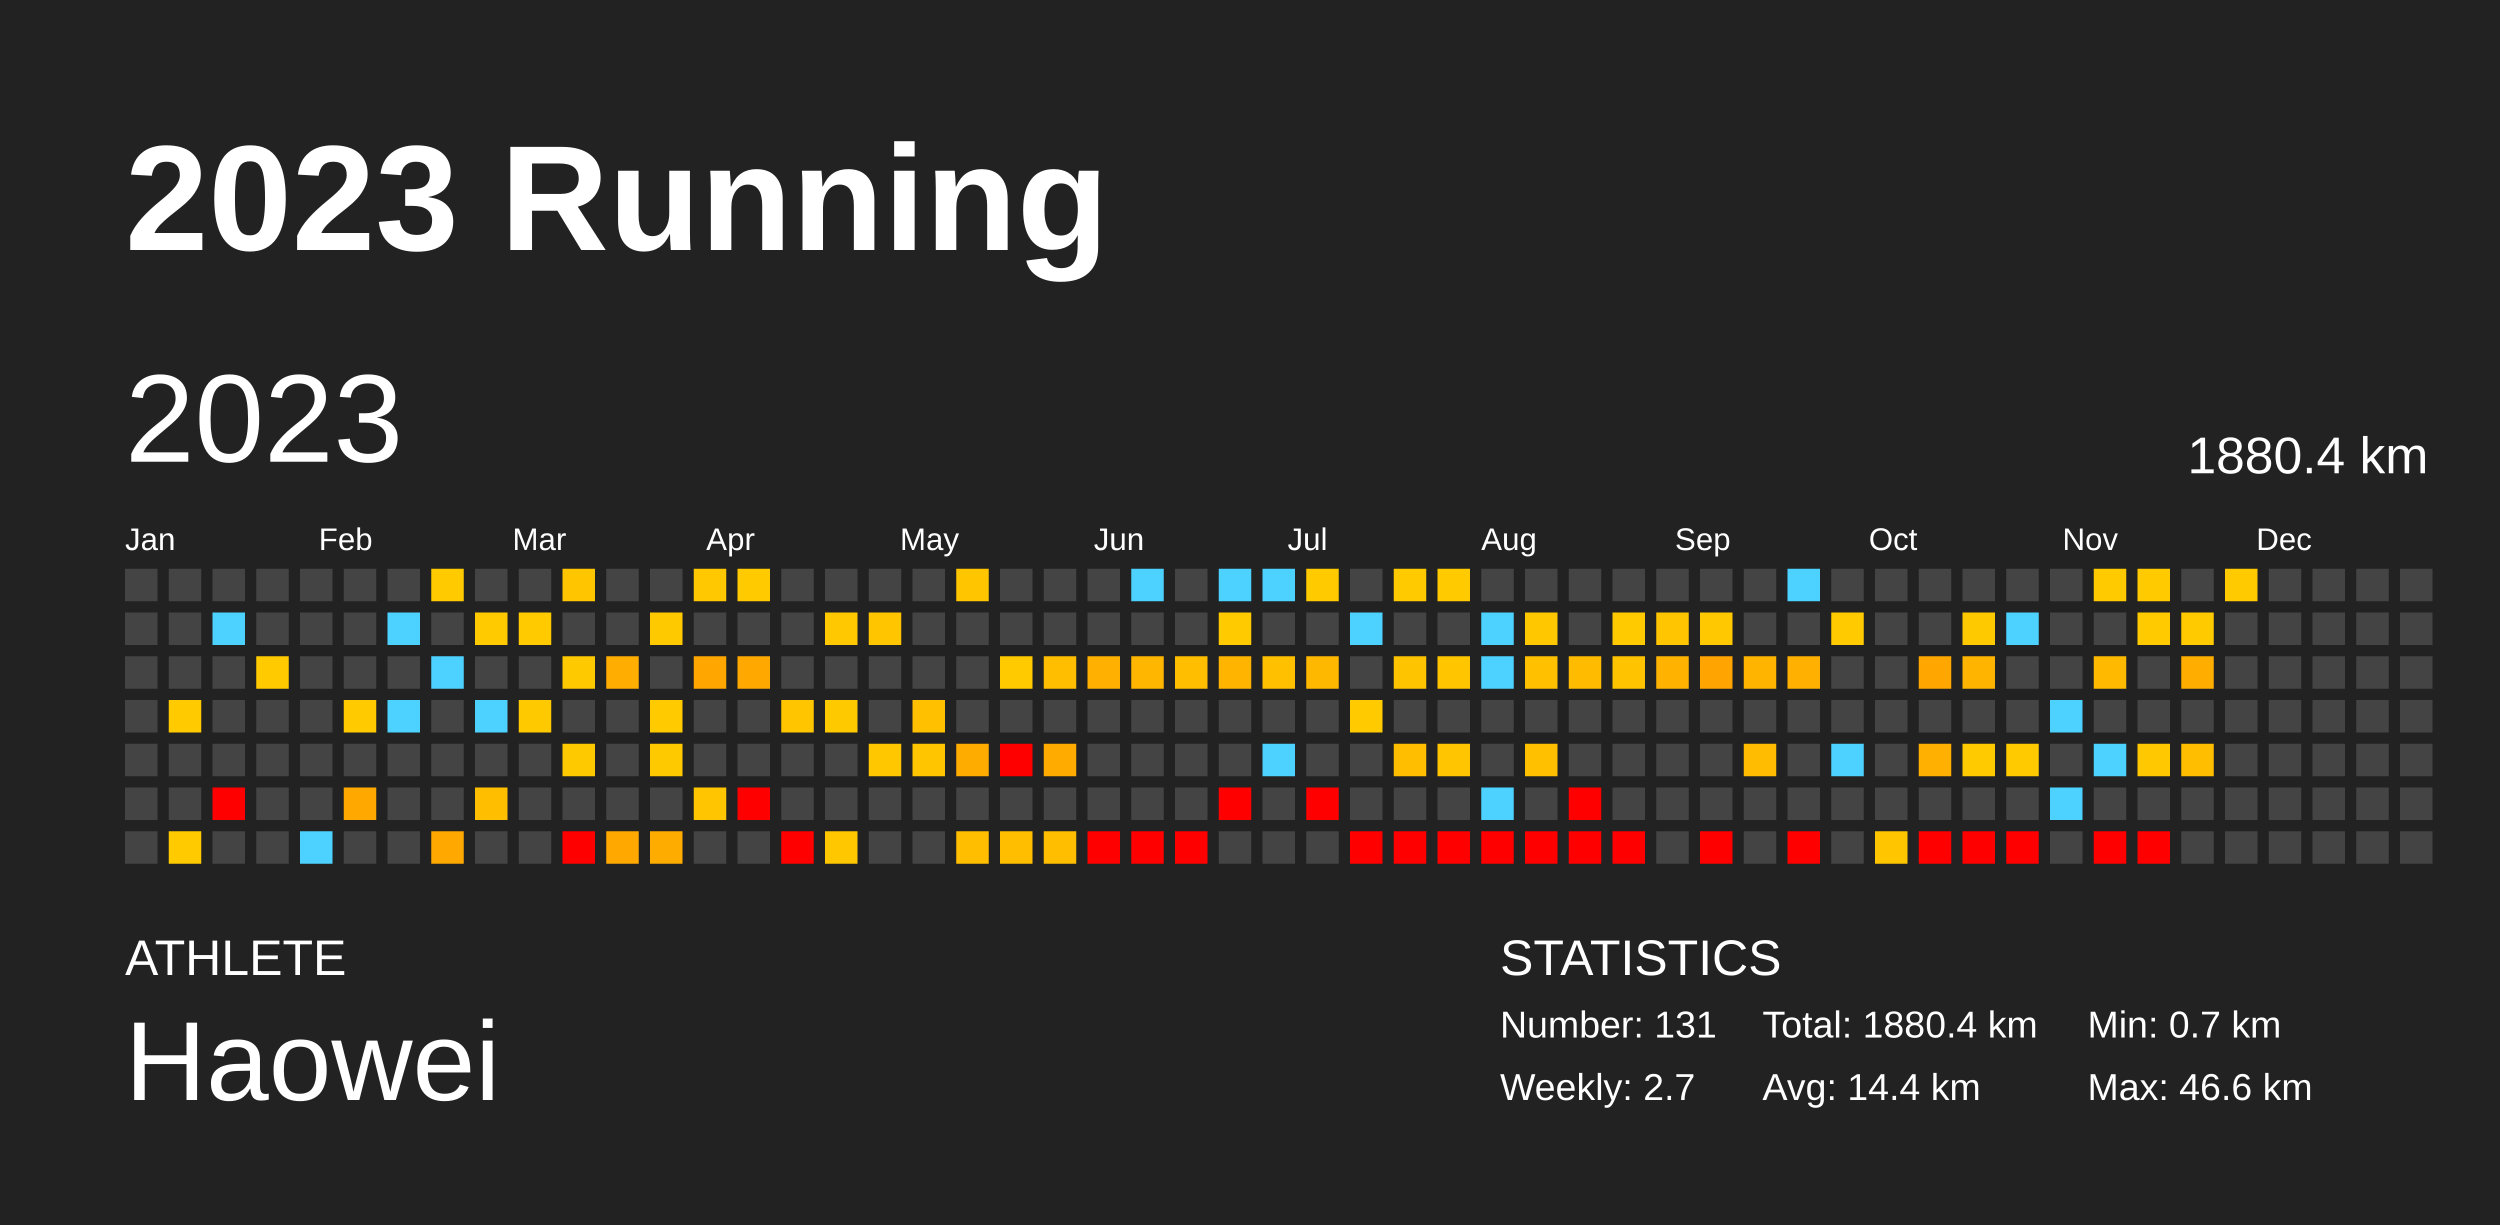
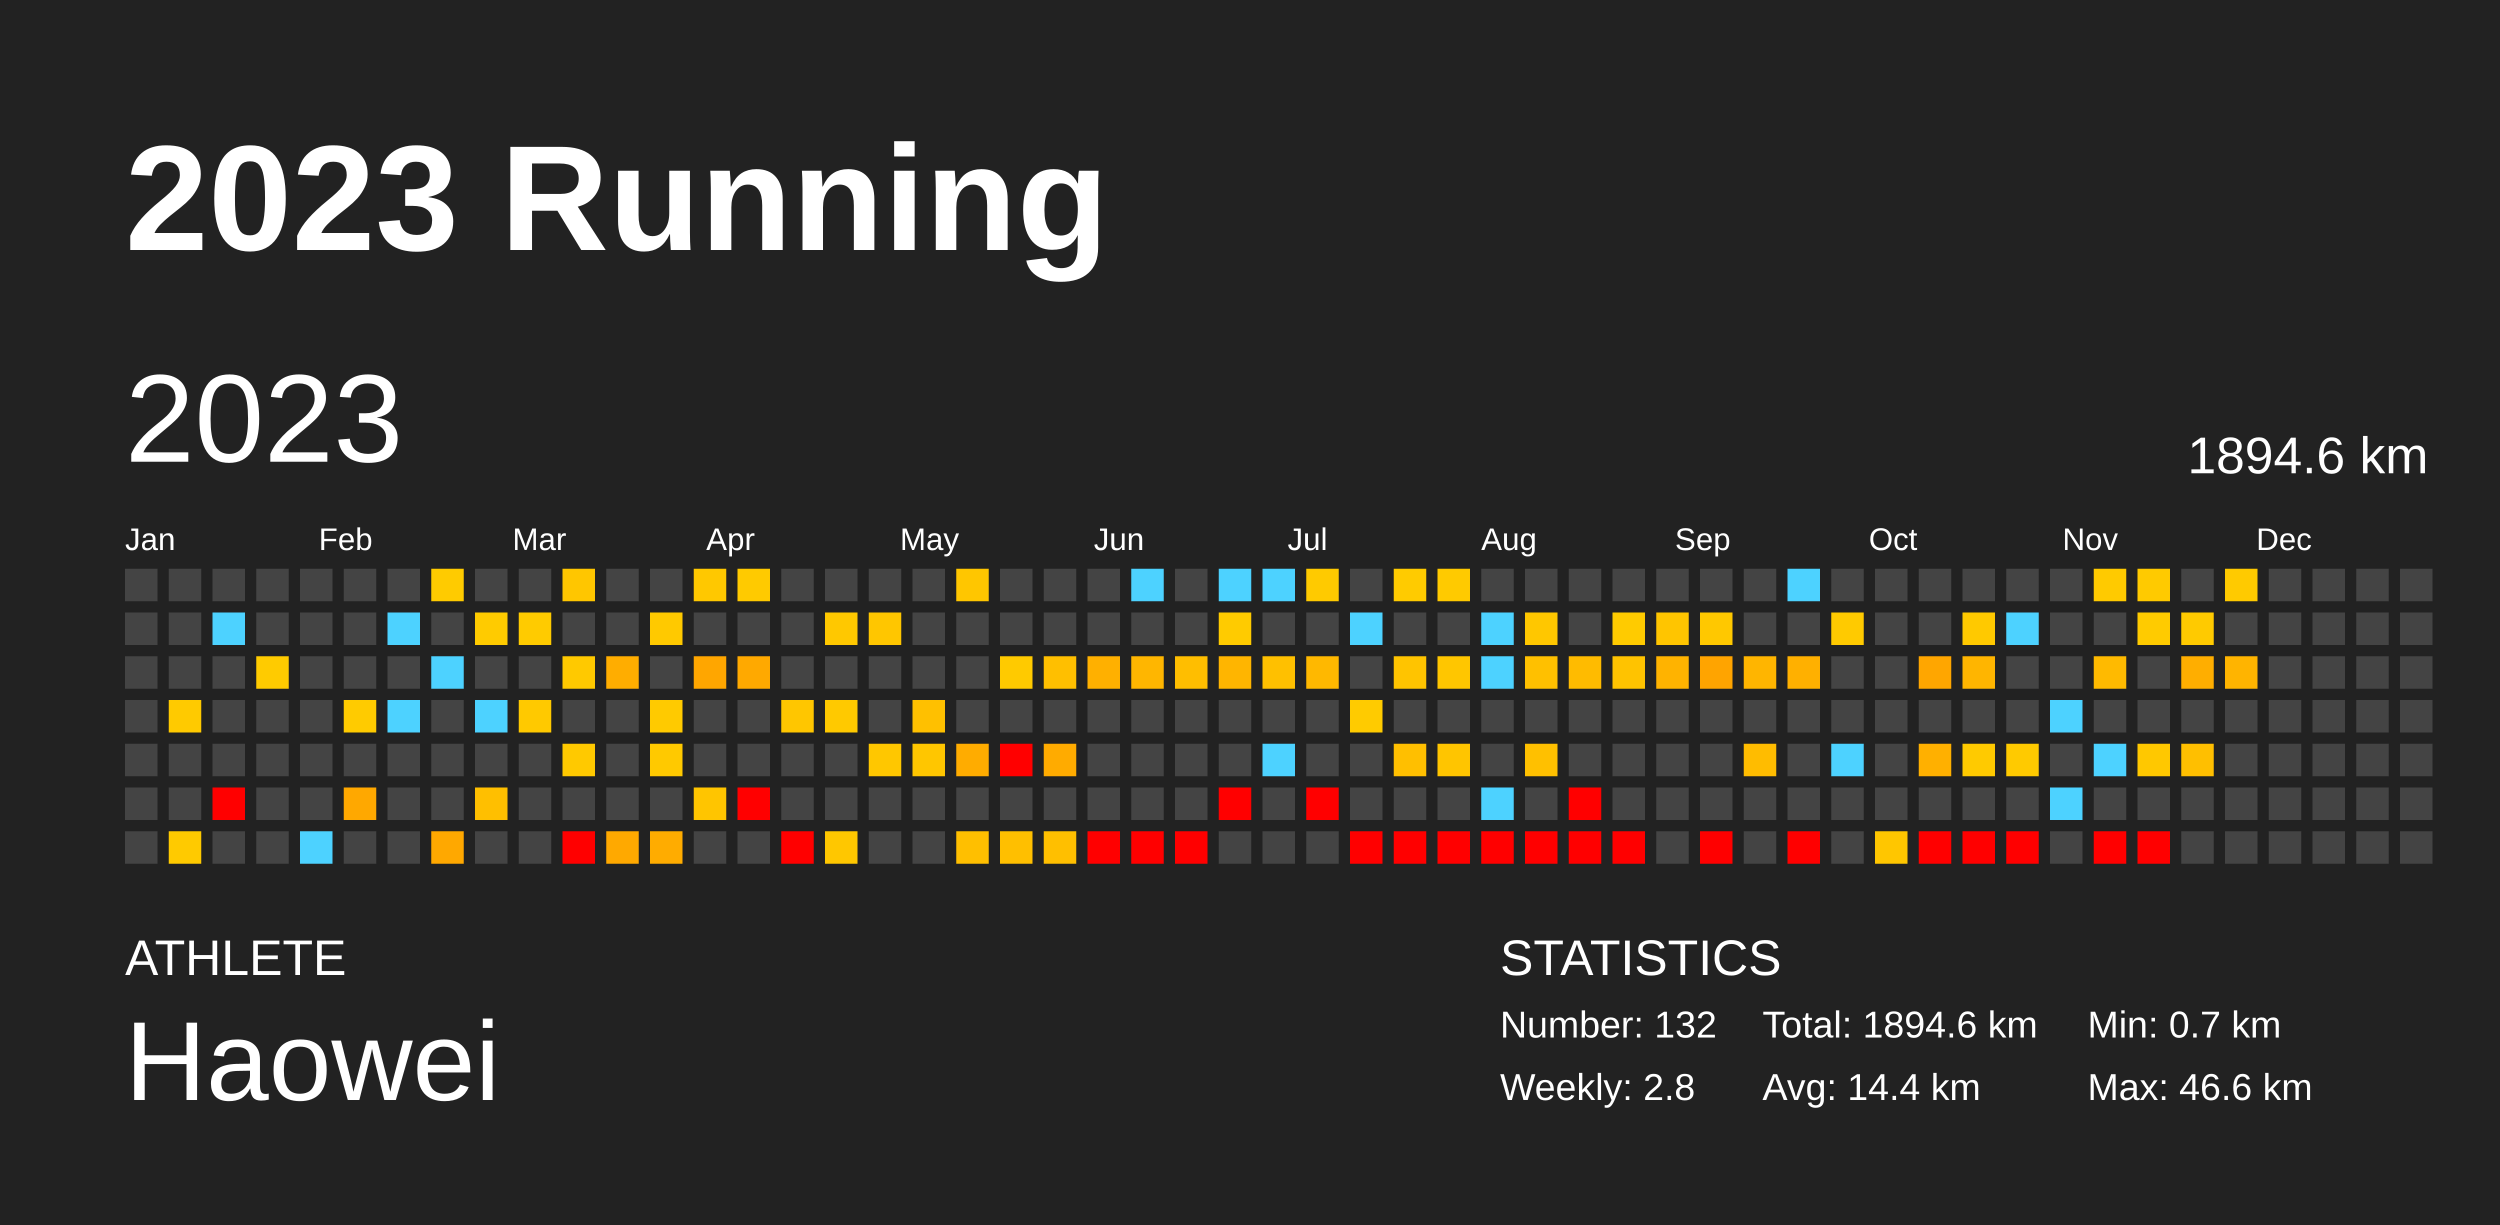
<svg xmlns="http://www.w3.org/2000/svg" baseProfile="full" height="98mm" version="1.1" viewBox="0,0,200,98" width="200mm">
  <defs />
  <rect fill="#222222" height="98" width="200" x="0" y="0" />
  <text fill="#FFFFFF" style="font-size:12px; font-family:Arial; font-weight:bold;" x="10" y="20">2023 Running</text>
  <text fill="#FFFFFF" style="font-size:4px; font-family:Arial" x="10" y="78">ATHLETE</text>
  <text fill="#FFFFFF" style="font-size:9px; font-family:Arial" x="10" y="88">Haowei</text>
  <text fill="#FFFFFF" style="font-size:4px; font-family:Arial" x="120" y="78">STATISTICS</text>
-   <text fill="#FFFFFF" style="font-size:3px; font-family:Arial" x="120" y="83">Number: 131</text>
-   <text fill="#FFFFFF" style="font-size:3px; font-family:Arial" x="120" y="88">Weekly: 2.7</text>
-   <text fill="#FFFFFF" style="font-size:3px; font-family:Arial" x="141" y="83">Total: 1880.4 km</text>
+   <text fill="#FFFFFF" style="font-size:3px; font-family:Arial" x="120" y="83">Number: 132</text>
+   <text fill="#FFFFFF" style="font-size:3px; font-family:Arial" x="120" y="88">Weekly: 2.8</text>
+   <text fill="#FFFFFF" style="font-size:3px; font-family:Arial" x="141" y="83">Total: 1894.6 km</text>
  <text fill="#FFFFFF" style="font-size:3px; font-family:Arial" x="141" y="88">Avg: 14.4 km</text>
  <text fill="#FFFFFF" style="font-size:3px; font-family:Arial" x="167" y="83">Min: 0.7 km</text>
  <text fill="#FFFFFF" style="font-size:3px; font-family:Arial" x="167" y="88">Max: 46.6 km</text>
  <text dominant-baseline="hanging" fill="#FFFFFF" style="font-size:10.0px; font-family:Arial;" x="10" y="30">2023</text>
-   <text dominant-baseline="hanging" fill="#FFFFFF" style="font-size:4.125px; font-family:Arial;" x="175" y="35">1880.4 km</text>
+   <text dominant-baseline="hanging" fill="#FFFFFF" style="font-size:4.125px; font-family:Arial;" x="175" y="35">1894.6 km</text>
  <text fill="#FFFFFF" style="font-size:2.5px; font-family:Arial" x="10.0" y="44">Jan</text>
  <text fill="#FFFFFF" style="font-size:2.5px; font-family:Arial" x="25.5" y="44">Feb</text>
  <text fill="#FFFFFF" style="font-size:2.5px; font-family:Arial" x="41.0" y="44">Mar</text>
  <text fill="#FFFFFF" style="font-size:2.5px; font-family:Arial" x="56.5" y="44">Apr</text>
  <text fill="#FFFFFF" style="font-size:2.5px; font-family:Arial" x="72.0" y="44">May</text>
  <text fill="#FFFFFF" style="font-size:2.5px; font-family:Arial" x="87.5" y="44">Jun</text>
  <text fill="#FFFFFF" style="font-size:2.5px; font-family:Arial" x="103.0" y="44">Jul</text>
  <text fill="#FFFFFF" style="font-size:2.5px; font-family:Arial" x="118.5" y="44">Aug</text>
  <text fill="#FFFFFF" style="font-size:2.5px; font-family:Arial" x="134.0" y="44">Sep</text>
  <text fill="#FFFFFF" style="font-size:2.5px; font-family:Arial" x="149.5" y="44">Oct</text>
  <text fill="#FFFFFF" style="font-size:2.5px; font-family:Arial" x="165.0" y="44">Nov</text>
  <text fill="#FFFFFF" style="font-size:2.5px; font-family:Arial" x="180.5" y="44">Dec</text>
  <rect fill="#444444" height="2.6" width="2.6" x="10.0" y="45.5" />
  <rect fill="#444444" height="2.6" width="2.6" x="10.0" y="49.0" />
  <rect fill="#444444" height="2.6" width="2.6" x="10.0" y="52.5" />
  <rect fill="#444444" height="2.6" width="2.6" x="10.0" y="56.0" />
  <rect fill="#444444" height="2.6" width="2.6" x="10.0" y="59.5" />
  <rect fill="#444444" height="2.6" width="2.6" x="10.0" y="63.0" />
  <rect fill="#444444" height="2.6" width="2.6" x="10.0" y="66.5" />
  <rect fill="#444444" height="2.6" width="2.6" x="13.5" y="45.5" />
  <rect fill="#444444" height="2.6" width="2.6" x="13.5" y="49.0" />
  <rect fill="#444444" height="2.6" width="2.6" x="13.5" y="52.5" />
  <rect fill="#ffca00" height="2.6" width="2.6" x="13.5" y="56.0" />
  <rect fill="#444444" height="2.6" width="2.6" x="13.5" y="59.5" />
  <rect fill="#444444" height="2.6" width="2.6" x="13.5" y="63.0" />
  <rect fill="#ffca00" height="2.6" width="2.6" x="13.5" y="66.5" />
  <rect fill="#444444" height="2.6" width="2.6" x="17.0" y="45.5" />
  <rect fill="#4dd2ff" height="2.6" width="2.6" x="17.0" y="49.0" />
  <rect fill="#444444" height="2.6" width="2.6" x="17.0" y="52.5" />
  <rect fill="#444444" height="2.6" width="2.6" x="17.0" y="56.0" />
  <rect fill="#444444" height="2.6" width="2.6" x="17.0" y="59.5" />
  <rect fill="red" height="2.6" width="2.6" x="17.0" y="63.0" />
  <rect fill="#444444" height="2.6" width="2.6" x="17.0" y="66.5" />
  <rect fill="#444444" height="2.6" width="2.6" x="20.5" y="45.5" />
  <rect fill="#444444" height="2.6" width="2.6" x="20.5" y="49.0" />
  <rect fill="#ffcb00" height="2.6" width="2.6" x="20.5" y="52.5" />
  <rect fill="#444444" height="2.6" width="2.6" x="20.5" y="56.0" />
  <rect fill="#444444" height="2.6" width="2.6" x="20.5" y="59.5" />
  <rect fill="#444444" height="2.6" width="2.6" x="20.5" y="63.0" />
  <rect fill="#444444" height="2.6" width="2.6" x="20.5" y="66.5" />
  <rect fill="#444444" height="2.6" width="2.6" x="24.0" y="45.5" />
  <rect fill="#444444" height="2.6" width="2.6" x="24.0" y="49.0" />
  <rect fill="#444444" height="2.6" width="2.6" x="24.0" y="52.5" />
  <rect fill="#444444" height="2.6" width="2.6" x="24.0" y="56.0" />
  <rect fill="#444444" height="2.6" width="2.6" x="24.0" y="59.5" />
  <rect fill="#444444" height="2.6" width="2.6" x="24.0" y="63.0" />
  <rect fill="#4dd2ff" height="2.6" width="2.6" x="24.0" y="66.5" />
  <rect fill="#444444" height="2.6" width="2.6" x="27.5" y="45.5" />
  <rect fill="#444444" height="2.6" width="2.6" x="27.5" y="49.0" />
  <rect fill="#444444" height="2.6" width="2.6" x="27.5" y="52.5" />
  <rect fill="#ffcb00" height="2.6" width="2.6" x="27.5" y="56.0" />
  <rect fill="#444444" height="2.6" width="2.6" x="27.5" y="59.5" />
  <rect fill="#ffa800" height="2.6" width="2.6" x="27.5" y="63.0" />
  <rect fill="#444444" height="2.6" width="2.6" x="27.5" y="66.5" />
  <rect fill="#444444" height="2.6" width="2.6" x="31.0" y="45.5" />
  <rect fill="#4dd2ff" height="2.6" width="2.6" x="31.0" y="49.0" />
  <rect fill="#444444" height="2.6" width="2.6" x="31.0" y="52.5" />
  <rect fill="#4dd2ff" height="2.6" width="2.6" x="31.0" y="56.0" />
  <rect fill="#444444" height="2.6" width="2.6" x="31.0" y="59.5" />
  <rect fill="#444444" height="2.6" width="2.6" x="31.0" y="63.0" />
  <rect fill="#444444" height="2.6" width="2.6" x="31.0" y="66.5" />
  <rect fill="#ffcb00" height="2.6" width="2.6" x="34.5" y="45.5" />
  <rect fill="#444444" height="2.6" width="2.6" x="34.5" y="49.0" />
  <rect fill="#4dd2ff" height="2.6" width="2.6" x="34.5" y="52.5" />
  <rect fill="#444444" height="2.6" width="2.6" x="34.5" y="56.0" />
  <rect fill="#444444" height="2.6" width="2.6" x="34.5" y="59.5" />
  <rect fill="#444444" height="2.6" width="2.6" x="34.5" y="63.0" />
  <rect fill="#ffa800" height="2.6" width="2.6" x="34.5" y="66.5" />
  <rect fill="#444444" height="2.6" width="2.6" x="38.0" y="45.5" />
  <rect fill="#ffcb00" height="2.6" width="2.6" x="38.0" y="49.0" />
  <rect fill="#444444" height="2.6" width="2.6" x="38.0" y="52.5" />
  <rect fill="#4dd2ff" height="2.6" width="2.6" x="38.0" y="56.0" />
  <rect fill="#444444" height="2.6" width="2.6" x="38.0" y="59.5" />
  <rect fill="#ffbf00" height="2.6" width="2.6" x="38.0" y="63.0" />
  <rect fill="#444444" height="2.6" width="2.6" x="38.0" y="66.5" />
  <rect fill="#444444" height="2.6" width="2.6" x="41.5" y="45.5" />
  <rect fill="#ffcb00" height="2.6" width="2.6" x="41.5" y="49.0" />
  <rect fill="#444444" height="2.6" width="2.6" x="41.5" y="52.5" />
  <rect fill="#ffc900" height="2.6" width="2.6" x="41.5" y="56.0" />
  <rect fill="#444444" height="2.6" width="2.6" x="41.5" y="59.5" />
  <rect fill="#444444" height="2.6" width="2.6" x="41.5" y="63.0" />
  <rect fill="#444444" height="2.6" width="2.6" x="41.5" y="66.5" />
  <rect fill="#ffc600" height="2.6" width="2.6" x="45.0" y="45.5" />
  <rect fill="#444444" height="2.6" width="2.6" x="45.0" y="49.0" />
  <rect fill="#ffc900" height="2.6" width="2.6" x="45.0" y="52.5" />
  <rect fill="#444444" height="2.6" width="2.6" x="45.0" y="56.0" />
  <rect fill="#ffc900" height="2.6" width="2.6" x="45.0" y="59.5" />
  <rect fill="#444444" height="2.6" width="2.6" x="45.0" y="63.0" />
  <rect fill="red" height="2.6" width="2.6" x="45.0" y="66.5" />
  <rect fill="#444444" height="2.6" width="2.6" x="48.5" y="45.5" />
  <rect fill="#444444" height="2.6" width="2.6" x="48.5" y="49.0" />
  <rect fill="#ffad00" height="2.6" width="2.6" x="48.5" y="52.5" />
  <rect fill="#444444" height="2.6" width="2.6" x="48.5" y="56.0" />
  <rect fill="#444444" height="2.6" width="2.6" x="48.5" y="59.5" />
  <rect fill="#444444" height="2.6" width="2.6" x="48.5" y="63.0" />
  <rect fill="#ffa900" height="2.6" width="2.6" x="48.5" y="66.5" />
  <rect fill="#444444" height="2.6" width="2.6" x="52.0" y="45.5" />
  <rect fill="#ffc900" height="2.6" width="2.6" x="52.0" y="49.0" />
  <rect fill="#444444" height="2.6" width="2.6" x="52.0" y="52.5" />
  <rect fill="#ffca00" height="2.6" width="2.6" x="52.0" y="56.0" />
  <rect fill="#ffc900" height="2.6" width="2.6" x="52.0" y="59.5" />
  <rect fill="#444444" height="2.6" width="2.6" x="52.0" y="63.0" />
  <rect fill="#ffac00" height="2.6" width="2.6" x="52.0" y="66.5" />
  <rect fill="#ffc800" height="2.6" width="2.6" x="55.5" y="45.5" />
  <rect fill="#444444" height="2.6" width="2.6" x="55.5" y="49.0" />
  <rect fill="#ffa600" height="2.6" width="2.6" x="55.5" y="52.5" />
  <rect fill="#444444" height="2.6" width="2.6" x="55.5" y="56.0" />
  <rect fill="#444444" height="2.6" width="2.6" x="55.5" y="59.5" />
  <rect fill="#ffc500" height="2.6" width="2.6" x="55.5" y="63.0" />
  <rect fill="#444444" height="2.6" width="2.6" x="55.5" y="66.5" />
  <rect fill="#ffca00" height="2.6" width="2.6" x="59.0" y="45.5" />
  <rect fill="#444444" height="2.6" width="2.6" x="59.0" y="49.0" />
  <rect fill="#ffa900" height="2.6" width="2.6" x="59.0" y="52.5" />
  <rect fill="#444444" height="2.6" width="2.6" x="59.0" y="56.0" />
  <rect fill="#444444" height="2.6" width="2.6" x="59.0" y="59.5" />
  <rect fill="red" height="2.6" width="2.6" x="59.0" y="63.0" />
  <rect fill="#444444" height="2.6" width="2.6" x="59.0" y="66.5" />
  <rect fill="#444444" height="2.6" width="2.6" x="62.5" y="45.5" />
  <rect fill="#444444" height="2.6" width="2.6" x="62.5" y="49.0" />
  <rect fill="#444444" height="2.6" width="2.6" x="62.5" y="52.5" />
  <rect fill="#ffc600" height="2.6" width="2.6" x="62.5" y="56.0" />
  <rect fill="#444444" height="2.6" width="2.6" x="62.5" y="59.5" />
  <rect fill="#444444" height="2.6" width="2.6" x="62.5" y="63.0" />
  <rect fill="red" height="2.6" width="2.6" x="62.5" y="66.5" />
  <rect fill="#444444" height="2.6" width="2.6" x="66.0" y="45.5" />
  <rect fill="#ffc800" height="2.6" width="2.6" x="66.0" y="49.0" />
  <rect fill="#444444" height="2.6" width="2.6" x="66.0" y="52.5" />
  <rect fill="#ffc900" height="2.6" width="2.6" x="66.0" y="56.0" />
  <rect fill="#444444" height="2.6" width="2.6" x="66.0" y="59.5" />
  <rect fill="#444444" height="2.6" width="2.6" x="66.0" y="63.0" />
  <rect fill="#ffc700" height="2.6" width="2.6" x="66.0" y="66.5" />
  <rect fill="#444444" height="2.6" width="2.6" x="69.5" y="45.5" />
  <rect fill="#ffc600" height="2.6" width="2.6" x="69.5" y="49.0" />
  <rect fill="#444444" height="2.6" width="2.6" x="69.5" y="52.5" />
  <rect fill="#444444" height="2.6" width="2.6" x="69.5" y="56.0" />
  <rect fill="#ffc700" height="2.6" width="2.6" x="69.5" y="59.5" />
  <rect fill="#444444" height="2.6" width="2.6" x="69.5" y="63.0" />
  <rect fill="#444444" height="2.6" width="2.6" x="69.5" y="66.5" />
  <rect fill="#444444" height="2.6" width="2.6" x="73.0" y="45.5" />
  <rect fill="#444444" height="2.6" width="2.6" x="73.0" y="49.0" />
  <rect fill="#444444" height="2.6" width="2.6" x="73.0" y="52.5" />
  <rect fill="#ffc000" height="2.6" width="2.6" x="73.0" y="56.0" />
  <rect fill="#ffc600" height="2.6" width="2.6" x="73.0" y="59.5" />
  <rect fill="#444444" height="2.6" width="2.6" x="73.0" y="63.0" />
  <rect fill="#444444" height="2.6" width="2.6" x="73.0" y="66.5" />
  <rect fill="#ffc600" height="2.6" width="2.6" x="76.5" y="45.5" />
  <rect fill="#444444" height="2.6" width="2.6" x="76.5" y="49.0" />
  <rect fill="#444444" height="2.6" width="2.6" x="76.5" y="52.5" />
  <rect fill="#444444" height="2.6" width="2.6" x="76.5" y="56.0" />
  <rect fill="#ffac00" height="2.6" width="2.6" x="76.5" y="59.5" />
  <rect fill="#444444" height="2.6" width="2.6" x="76.5" y="63.0" />
  <rect fill="#ffbf00" height="2.6" width="2.6" x="76.5" y="66.5" />
  <rect fill="#444444" height="2.6" width="2.6" x="80.0" y="45.5" />
  <rect fill="#444444" height="2.6" width="2.6" x="80.0" y="49.0" />
  <rect fill="#ffca00" height="2.6" width="2.6" x="80.0" y="52.5" />
  <rect fill="#444444" height="2.6" width="2.6" x="80.0" y="56.0" />
  <rect fill="red" height="2.6" width="2.6" x="80.0" y="59.5" />
  <rect fill="#444444" height="2.6" width="2.6" x="80.0" y="63.0" />
  <rect fill="#ffbf00" height="2.6" width="2.6" x="80.0" y="66.5" />
  <rect fill="#444444" height="2.6" width="2.6" x="83.5" y="45.5" />
  <rect fill="#444444" height="2.6" width="2.6" x="83.5" y="49.0" />
  <rect fill="#ffbf00" height="2.6" width="2.6" x="83.5" y="52.5" />
  <rect fill="#444444" height="2.6" width="2.6" x="83.5" y="56.0" />
  <rect fill="#ffab00" height="2.6" width="2.6" x="83.5" y="59.5" />
  <rect fill="#444444" height="2.6" width="2.6" x="83.5" y="63.0" />
  <rect fill="#ffbf00" height="2.6" width="2.6" x="83.5" y="66.5" />
  <rect fill="#444444" height="2.6" width="2.6" x="87.0" y="45.5" />
  <rect fill="#444444" height="2.6" width="2.6" x="87.0" y="49.0" />
  <rect fill="#ffb000" height="2.6" width="2.6" x="87.0" y="52.5" />
  <rect fill="#444444" height="2.6" width="2.6" x="87.0" y="56.0" />
  <rect fill="#444444" height="2.6" width="2.6" x="87.0" y="59.5" />
  <rect fill="#444444" height="2.6" width="2.6" x="87.0" y="63.0" />
  <rect fill="red" height="2.6" width="2.6" x="87.0" y="66.5" />
  <rect fill="#4dd2ff" height="2.6" width="2.6" x="90.5" y="45.5" />
  <rect fill="#444444" height="2.6" width="2.6" x="90.5" y="49.0" />
  <rect fill="#ffb600" height="2.6" width="2.6" x="90.5" y="52.5" />
  <rect fill="#444444" height="2.6" width="2.6" x="90.5" y="56.0" />
  <rect fill="#444444" height="2.6" width="2.6" x="90.5" y="59.5" />
  <rect fill="#444444" height="2.6" width="2.6" x="90.5" y="63.0" />
  <rect fill="red" height="2.6" width="2.6" x="90.5" y="66.5" />
  <rect fill="#444444" height="2.6" width="2.6" x="94.0" y="45.5" />
  <rect fill="#444444" height="2.6" width="2.6" x="94.0" y="49.0" />
  <rect fill="#ffbe00" height="2.6" width="2.6" x="94.0" y="52.5" />
  <rect fill="#444444" height="2.6" width="2.6" x="94.0" y="56.0" />
  <rect fill="#444444" height="2.6" width="2.6" x="94.0" y="59.5" />
  <rect fill="#444444" height="2.6" width="2.6" x="94.0" y="63.0" />
  <rect fill="red" height="2.6" width="2.6" x="94.0" y="66.5" />
  <rect fill="#4dd2ff" height="2.6" width="2.6" x="97.5" y="45.5" />
  <rect fill="#ffcb00" height="2.6" width="2.6" x="97.5" y="49.0" />
  <rect fill="#ffb500" height="2.6" width="2.6" x="97.5" y="52.5" />
  <rect fill="#444444" height="2.6" width="2.6" x="97.5" y="56.0" />
  <rect fill="#444444" height="2.6" width="2.6" x="97.5" y="59.5" />
  <rect fill="red" height="2.6" width="2.6" x="97.5" y="63.0" />
  <rect fill="#444444" height="2.6" width="2.6" x="97.5" y="66.5" />
  <rect fill="#4dd2ff" height="2.6" width="2.6" x="101.0" y="45.5" />
  <rect fill="#444444" height="2.6" width="2.6" x="101.0" y="49.0" />
  <rect fill="#ffc000" height="2.6" width="2.6" x="101.0" y="52.5" />
  <rect fill="#444444" height="2.6" width="2.6" x="101.0" y="56.0" />
  <rect fill="#4dd2ff" height="2.6" width="2.6" x="101.0" y="59.5" />
  <rect fill="#444444" height="2.6" width="2.6" x="101.0" y="63.0" />
  <rect fill="#444444" height="2.6" width="2.6" x="101.0" y="66.5" />
  <rect fill="#ffca00" height="2.6" width="2.6" x="104.5" y="45.5" />
  <rect fill="#444444" height="2.6" width="2.6" x="104.5" y="49.0" />
  <rect fill="#ffb800" height="2.6" width="2.6" x="104.5" y="52.5" />
  <rect fill="#444444" height="2.6" width="2.6" x="104.5" y="56.0" />
  <rect fill="#444444" height="2.6" width="2.6" x="104.5" y="59.5" />
  <rect fill="red" height="2.6" width="2.6" x="104.5" y="63.0" />
  <rect fill="#444444" height="2.6" width="2.6" x="104.5" y="66.5" />
  <rect fill="#444444" height="2.6" width="2.6" x="108.0" y="45.5" />
  <rect fill="#4dd2ff" height="2.6" width="2.6" x="108.0" y="49.0" />
  <rect fill="#444444" height="2.6" width="2.6" x="108.0" y="52.5" />
  <rect fill="#ffcb00" height="2.6" width="2.6" x="108.0" y="56.0" />
  <rect fill="#444444" height="2.6" width="2.6" x="108.0" y="59.5" />
  <rect fill="#444444" height="2.6" width="2.6" x="108.0" y="63.0" />
  <rect fill="red" height="2.6" width="2.6" x="108.0" y="66.5" />
  <rect fill="#ffcb00" height="2.6" width="2.6" x="111.5" y="45.5" />
  <rect fill="#444444" height="2.6" width="2.6" x="111.5" y="49.0" />
  <rect fill="#ffc400" height="2.6" width="2.6" x="111.5" y="52.5" />
  <rect fill="#444444" height="2.6" width="2.6" x="111.5" y="56.0" />
  <rect fill="#ffbf00" height="2.6" width="2.6" x="111.5" y="59.5" />
  <rect fill="#444444" height="2.6" width="2.6" x="111.5" y="63.0" />
  <rect fill="red" height="2.6" width="2.6" x="111.5" y="66.5" />
  <rect fill="#ffca00" height="2.6" width="2.6" x="115.0" y="45.5" />
  <rect fill="#444444" height="2.6" width="2.6" x="115.0" y="49.0" />
  <rect fill="#ffc600" height="2.6" width="2.6" x="115.0" y="52.5" />
  <rect fill="#444444" height="2.6" width="2.6" x="115.0" y="56.0" />
  <rect fill="#ffc500" height="2.6" width="2.6" x="115.0" y="59.5" />
  <rect fill="#444444" height="2.6" width="2.6" x="115.0" y="63.0" />
  <rect fill="red" height="2.6" width="2.6" x="115.0" y="66.5" />
  <rect fill="#444444" height="2.6" width="2.6" x="118.5" y="45.5" />
  <rect fill="#4dd2ff" height="2.6" width="2.6" x="118.5" y="49.0" />
  <rect fill="#4dd2ff" height="2.6" width="2.6" x="118.5" y="52.5" />
  <rect fill="#444444" height="2.6" width="2.6" x="118.5" y="56.0" />
  <rect fill="#444444" height="2.6" width="2.6" x="118.5" y="59.5" />
  <rect fill="#4dd2ff" height="2.6" width="2.6" x="118.5" y="63.0" />
  <rect fill="red" height="2.6" width="2.6" x="118.5" y="66.5" />
  <rect fill="#444444" height="2.6" width="2.6" x="122.0" y="45.5" />
  <rect fill="#ffc700" height="2.6" width="2.6" x="122.0" y="49.0" />
  <rect fill="#ffc000" height="2.6" width="2.6" x="122.0" y="52.5" />
  <rect fill="#444444" height="2.6" width="2.6" x="122.0" y="56.0" />
  <rect fill="#ffc000" height="2.6" width="2.6" x="122.0" y="59.5" />
  <rect fill="#444444" height="2.6" width="2.6" x="122.0" y="63.0" />
  <rect fill="red" height="2.6" width="2.6" x="122.0" y="66.5" />
  <rect fill="#444444" height="2.6" width="2.6" x="125.5" y="45.5" />
  <rect fill="#444444" height="2.6" width="2.6" x="125.5" y="49.0" />
  <rect fill="#ffbb00" height="2.6" width="2.6" x="125.5" y="52.5" />
  <rect fill="#444444" height="2.6" width="2.6" x="125.5" y="56.0" />
  <rect fill="#444444" height="2.6" width="2.6" x="125.5" y="59.5" />
  <rect fill="red" height="2.6" width="2.6" x="125.5" y="63.0" />
  <rect fill="red" height="2.6" width="2.6" x="125.5" y="66.5" />
  <rect fill="#444444" height="2.6" width="2.6" x="129.0" y="45.5" />
  <rect fill="#ffcb00" height="2.6" width="2.6" x="129.0" y="49.0" />
  <rect fill="#ffc300" height="2.6" width="2.6" x="129.0" y="52.5" />
  <rect fill="#444444" height="2.6" width="2.6" x="129.0" y="56.0" />
  <rect fill="#444444" height="2.6" width="2.6" x="129.0" y="59.5" />
  <rect fill="#444444" height="2.6" width="2.6" x="129.0" y="63.0" />
  <rect fill="red" height="2.6" width="2.6" x="129.0" y="66.5" />
  <rect fill="#444444" height="2.6" width="2.6" x="132.5" y="45.5" />
  <rect fill="#ffc500" height="2.6" width="2.6" x="132.5" y="49.0" />
  <rect fill="#ffb300" height="2.6" width="2.6" x="132.5" y="52.5" />
  <rect fill="#444444" height="2.6" width="2.6" x="132.5" y="56.0" />
  <rect fill="#444444" height="2.6" width="2.6" x="132.5" y="59.5" />
  <rect fill="#444444" height="2.6" width="2.6" x="132.5" y="63.0" />
  <rect fill="#444444" height="2.6" width="2.6" x="132.5" y="66.5" />
  <rect fill="#444444" height="2.6" width="2.6" x="136.0" y="45.5" />
  <rect fill="#ffc800" height="2.6" width="2.6" x="136.0" y="49.0" />
  <rect fill="#ffa400" height="2.6" width="2.6" x="136.0" y="52.5" />
  <rect fill="#444444" height="2.6" width="2.6" x="136.0" y="56.0" />
  <rect fill="#444444" height="2.6" width="2.6" x="136.0" y="59.5" />
  <rect fill="#444444" height="2.6" width="2.6" x="136.0" y="63.0" />
  <rect fill="red" height="2.6" width="2.6" x="136.0" y="66.5" />
  <rect fill="#444444" height="2.6" width="2.6" x="139.5" y="45.5" />
  <rect fill="#444444" height="2.6" width="2.6" x="139.5" y="49.0" />
  <rect fill="#ffb500" height="2.6" width="2.6" x="139.5" y="52.5" />
  <rect fill="#444444" height="2.6" width="2.6" x="139.5" y="56.0" />
  <rect fill="#ffbc00" height="2.6" width="2.6" x="139.5" y="59.5" />
  <rect fill="#444444" height="2.6" width="2.6" x="139.5" y="63.0" />
  <rect fill="#444444" height="2.6" width="2.6" x="139.5" y="66.5" />
  <rect fill="#4dd2ff" height="2.6" width="2.6" x="143.0" y="45.5" />
  <rect fill="#444444" height="2.6" width="2.6" x="143.0" y="49.0" />
  <rect fill="#ffb000" height="2.6" width="2.6" x="143.0" y="52.5" />
  <rect fill="#444444" height="2.6" width="2.6" x="143.0" y="56.0" />
  <rect fill="#444444" height="2.6" width="2.6" x="143.0" y="59.5" />
  <rect fill="#444444" height="2.6" width="2.6" x="143.0" y="63.0" />
  <rect fill="red" height="2.6" width="2.6" x="143.0" y="66.5" />
  <rect fill="#444444" height="2.6" width="2.6" x="146.5" y="45.5" />
  <rect fill="#ffca00" height="2.6" width="2.6" x="146.5" y="49.0" />
  <rect fill="#444444" height="2.6" width="2.6" x="146.5" y="52.5" />
  <rect fill="#444444" height="2.6" width="2.6" x="146.5" y="56.0" />
  <rect fill="#4dd2ff" height="2.6" width="2.6" x="146.5" y="59.5" />
  <rect fill="#444444" height="2.6" width="2.6" x="146.5" y="63.0" />
  <rect fill="#444444" height="2.6" width="2.6" x="146.5" y="66.5" />
  <rect fill="#444444" height="2.6" width="2.6" x="150.0" y="45.5" />
  <rect fill="#444444" height="2.6" width="2.6" x="150.0" y="49.0" />
  <rect fill="#444444" height="2.6" width="2.6" x="150.0" y="52.5" />
  <rect fill="#444444" height="2.6" width="2.6" x="150.0" y="56.0" />
  <rect fill="#444444" height="2.6" width="2.6" x="150.0" y="59.5" />
  <rect fill="#444444" height="2.6" width="2.6" x="150.0" y="63.0" />
  <rect fill="#ffc600" height="2.6" width="2.6" x="150.0" y="66.5" />
  <rect fill="#444444" height="2.6" width="2.6" x="153.5" y="45.5" />
  <rect fill="#444444" height="2.6" width="2.6" x="153.5" y="49.0" />
  <rect fill="#ffa600" height="2.6" width="2.6" x="153.5" y="52.5" />
  <rect fill="#444444" height="2.6" width="2.6" x="153.5" y="56.0" />
  <rect fill="#ffb000" height="2.6" width="2.6" x="153.5" y="59.5" />
  <rect fill="#444444" height="2.6" width="2.6" x="153.5" y="63.0" />
  <rect fill="red" height="2.6" width="2.6" x="153.5" y="66.5" />
  <rect fill="#444444" height="2.6" width="2.6" x="157.0" y="45.5" />
  <rect fill="#ffc900" height="2.6" width="2.6" x="157.0" y="49.0" />
  <rect fill="#ffb500" height="2.6" width="2.6" x="157.0" y="52.5" />
  <rect fill="#444444" height="2.6" width="2.6" x="157.0" y="56.0" />
  <rect fill="#ffca00" height="2.6" width="2.6" x="157.0" y="59.5" />
  <rect fill="#444444" height="2.6" width="2.6" x="157.0" y="63.0" />
  <rect fill="red" height="2.6" width="2.6" x="157.0" y="66.5" />
  <rect fill="#444444" height="2.6" width="2.6" x="160.5" y="45.5" />
  <rect fill="#4dd2ff" height="2.6" width="2.6" x="160.5" y="49.0" />
  <rect fill="#444444" height="2.6" width="2.6" x="160.5" y="52.5" />
  <rect fill="#444444" height="2.6" width="2.6" x="160.5" y="56.0" />
  <rect fill="#ffca00" height="2.6" width="2.6" x="160.5" y="59.5" />
  <rect fill="#444444" height="2.6" width="2.6" x="160.5" y="63.0" />
  <rect fill="red" height="2.6" width="2.6" x="160.5" y="66.5" />
  <rect fill="#444444" height="2.6" width="2.6" x="164.0" y="45.5" />
  <rect fill="#444444" height="2.6" width="2.6" x="164.0" y="49.0" />
  <rect fill="#444444" height="2.6" width="2.6" x="164.0" y="52.5" />
  <rect fill="#4dd2ff" height="2.6" width="2.6" x="164.0" y="56.0" />
  <rect fill="#444444" height="2.6" width="2.6" x="164.0" y="59.5" />
  <rect fill="#4dd2ff" height="2.6" width="2.6" x="164.0" y="63.0" />
  <rect fill="#444444" height="2.6" width="2.6" x="164.0" y="66.5" />
  <rect fill="#ffca00" height="2.6" width="2.6" x="167.5" y="45.5" />
  <rect fill="#444444" height="2.6" width="2.6" x="167.5" y="49.0" />
  <rect fill="#ffba00" height="2.6" width="2.6" x="167.5" y="52.5" />
  <rect fill="#444444" height="2.6" width="2.6" x="167.5" y="56.0" />
  <rect fill="#4dd2ff" height="2.6" width="2.6" x="167.5" y="59.5" />
  <rect fill="#444444" height="2.6" width="2.6" x="167.5" y="63.0" />
  <rect fill="red" height="2.6" width="2.6" x="167.5" y="66.5" />
  <rect fill="#ffca00" height="2.6" width="2.6" x="171.0" y="45.5" />
  <rect fill="#ffcb00" height="2.6" width="2.6" x="171.0" y="49.0" />
  <rect fill="#444444" height="2.6" width="2.6" x="171.0" y="52.5" />
  <rect fill="#444444" height="2.6" width="2.6" x="171.0" y="56.0" />
  <rect fill="#ffc800" height="2.6" width="2.6" x="171.0" y="59.5" />
  <rect fill="#444444" height="2.6" width="2.6" x="171.0" y="63.0" />
  <rect fill="red" height="2.6" width="2.6" x="171.0" y="66.5" />
  <rect fill="#444444" height="2.6" width="2.6" x="174.5" y="45.5" />
  <rect fill="#ffca00" height="2.6" width="2.6" x="174.5" y="49.0" />
  <rect fill="#ffae00" height="2.6" width="2.6" x="174.5" y="52.5" />
  <rect fill="#444444" height="2.6" width="2.6" x="174.5" y="56.0" />
  <rect fill="#ffbf00" height="2.6" width="2.6" x="174.5" y="59.5" />
  <rect fill="#444444" height="2.6" width="2.6" x="174.5" y="63.0" />
  <rect fill="#444444" height="2.6" width="2.6" x="174.5" y="66.5" />
  <rect fill="#ffca00" height="2.6" width="2.6" x="178.0" y="45.5" />
  <rect fill="#444444" height="2.6" width="2.6" x="178.0" y="49.0" />
-   <rect fill="#444444" height="2.6" width="2.6" x="178.0" y="52.5" />
+   <rect fill="#ffb400" height="2.6" width="2.6" x="178.0" y="52.5" />
  <rect fill="#444444" height="2.6" width="2.6" x="178.0" y="56.0" />
  <rect fill="#444444" height="2.6" width="2.6" x="178.0" y="59.5" />
  <rect fill="#444444" height="2.6" width="2.6" x="178.0" y="63.0" />
  <rect fill="#444444" height="2.6" width="2.6" x="178.0" y="66.5" />
  <rect fill="#444444" height="2.6" width="2.6" x="181.5" y="45.5" />
  <rect fill="#444444" height="2.6" width="2.6" x="181.5" y="49.0" />
  <rect fill="#444444" height="2.6" width="2.6" x="181.5" y="52.5" />
  <rect fill="#444444" height="2.6" width="2.6" x="181.5" y="56.0" />
  <rect fill="#444444" height="2.6" width="2.6" x="181.5" y="59.5" />
  <rect fill="#444444" height="2.6" width="2.6" x="181.5" y="63.0" />
  <rect fill="#444444" height="2.6" width="2.6" x="181.5" y="66.5" />
  <rect fill="#444444" height="2.6" width="2.6" x="185.0" y="45.5" />
  <rect fill="#444444" height="2.6" width="2.6" x="185.0" y="49.0" />
  <rect fill="#444444" height="2.6" width="2.6" x="185.0" y="52.5" />
  <rect fill="#444444" height="2.6" width="2.6" x="185.0" y="56.0" />
  <rect fill="#444444" height="2.6" width="2.6" x="185.0" y="59.5" />
  <rect fill="#444444" height="2.6" width="2.6" x="185.0" y="63.0" />
  <rect fill="#444444" height="2.6" width="2.6" x="185.0" y="66.5" />
  <rect fill="#444444" height="2.6" width="2.6" x="188.5" y="45.5" />
  <rect fill="#444444" height="2.6" width="2.6" x="188.5" y="49.0" />
  <rect fill="#444444" height="2.6" width="2.6" x="188.5" y="52.5" />
  <rect fill="#444444" height="2.6" width="2.6" x="188.5" y="56.0" />
  <rect fill="#444444" height="2.6" width="2.6" x="188.5" y="59.5" />
  <rect fill="#444444" height="2.6" width="2.6" x="188.5" y="63.0" />
  <rect fill="#444444" height="2.6" width="2.6" x="188.5" y="66.5" />
  <rect fill="#444444" height="2.6" width="2.6" x="192.0" y="45.5" />
  <rect fill="#444444" height="2.6" width="2.6" x="192.0" y="49.0" />
  <rect fill="#444444" height="2.6" width="2.6" x="192.0" y="52.5" />
  <rect fill="#444444" height="2.6" width="2.6" x="192.0" y="56.0" />
  <rect fill="#444444" height="2.6" width="2.6" x="192.0" y="59.5" />
  <rect fill="#444444" height="2.6" width="2.6" x="192.0" y="63.0" />
  <rect fill="#444444" height="2.6" width="2.6" x="192.0" y="66.5" />
</svg>
